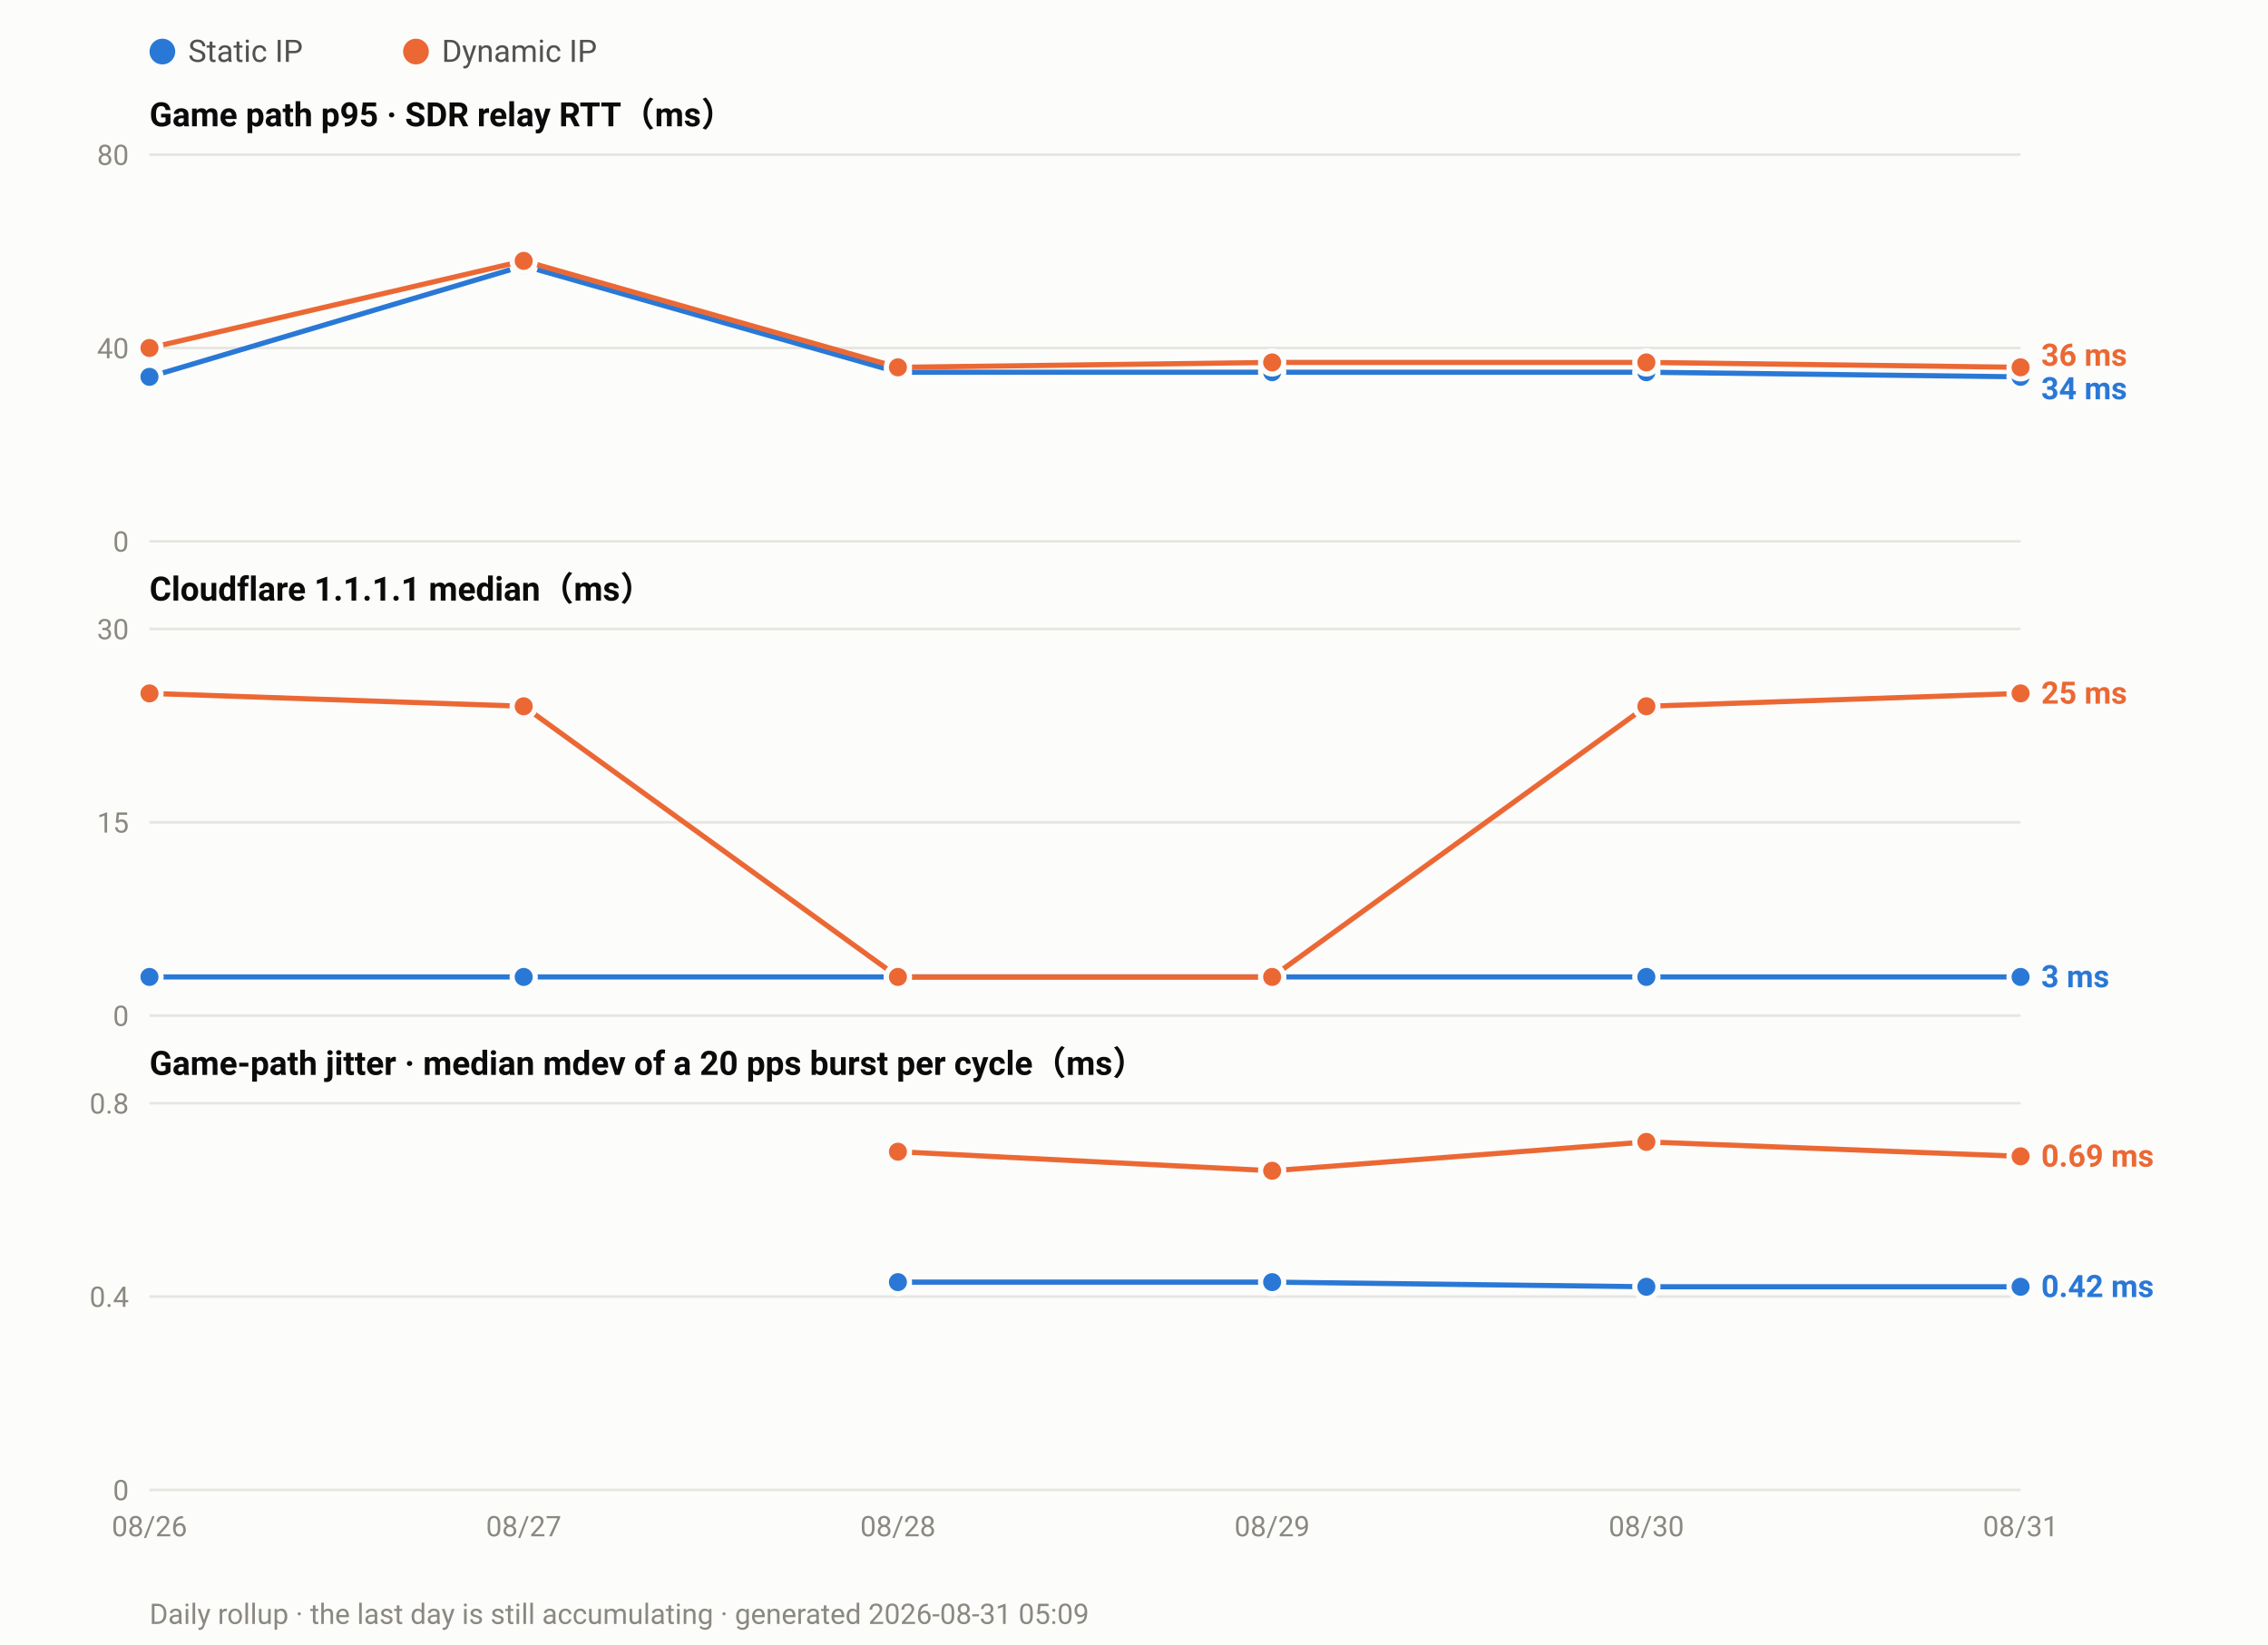
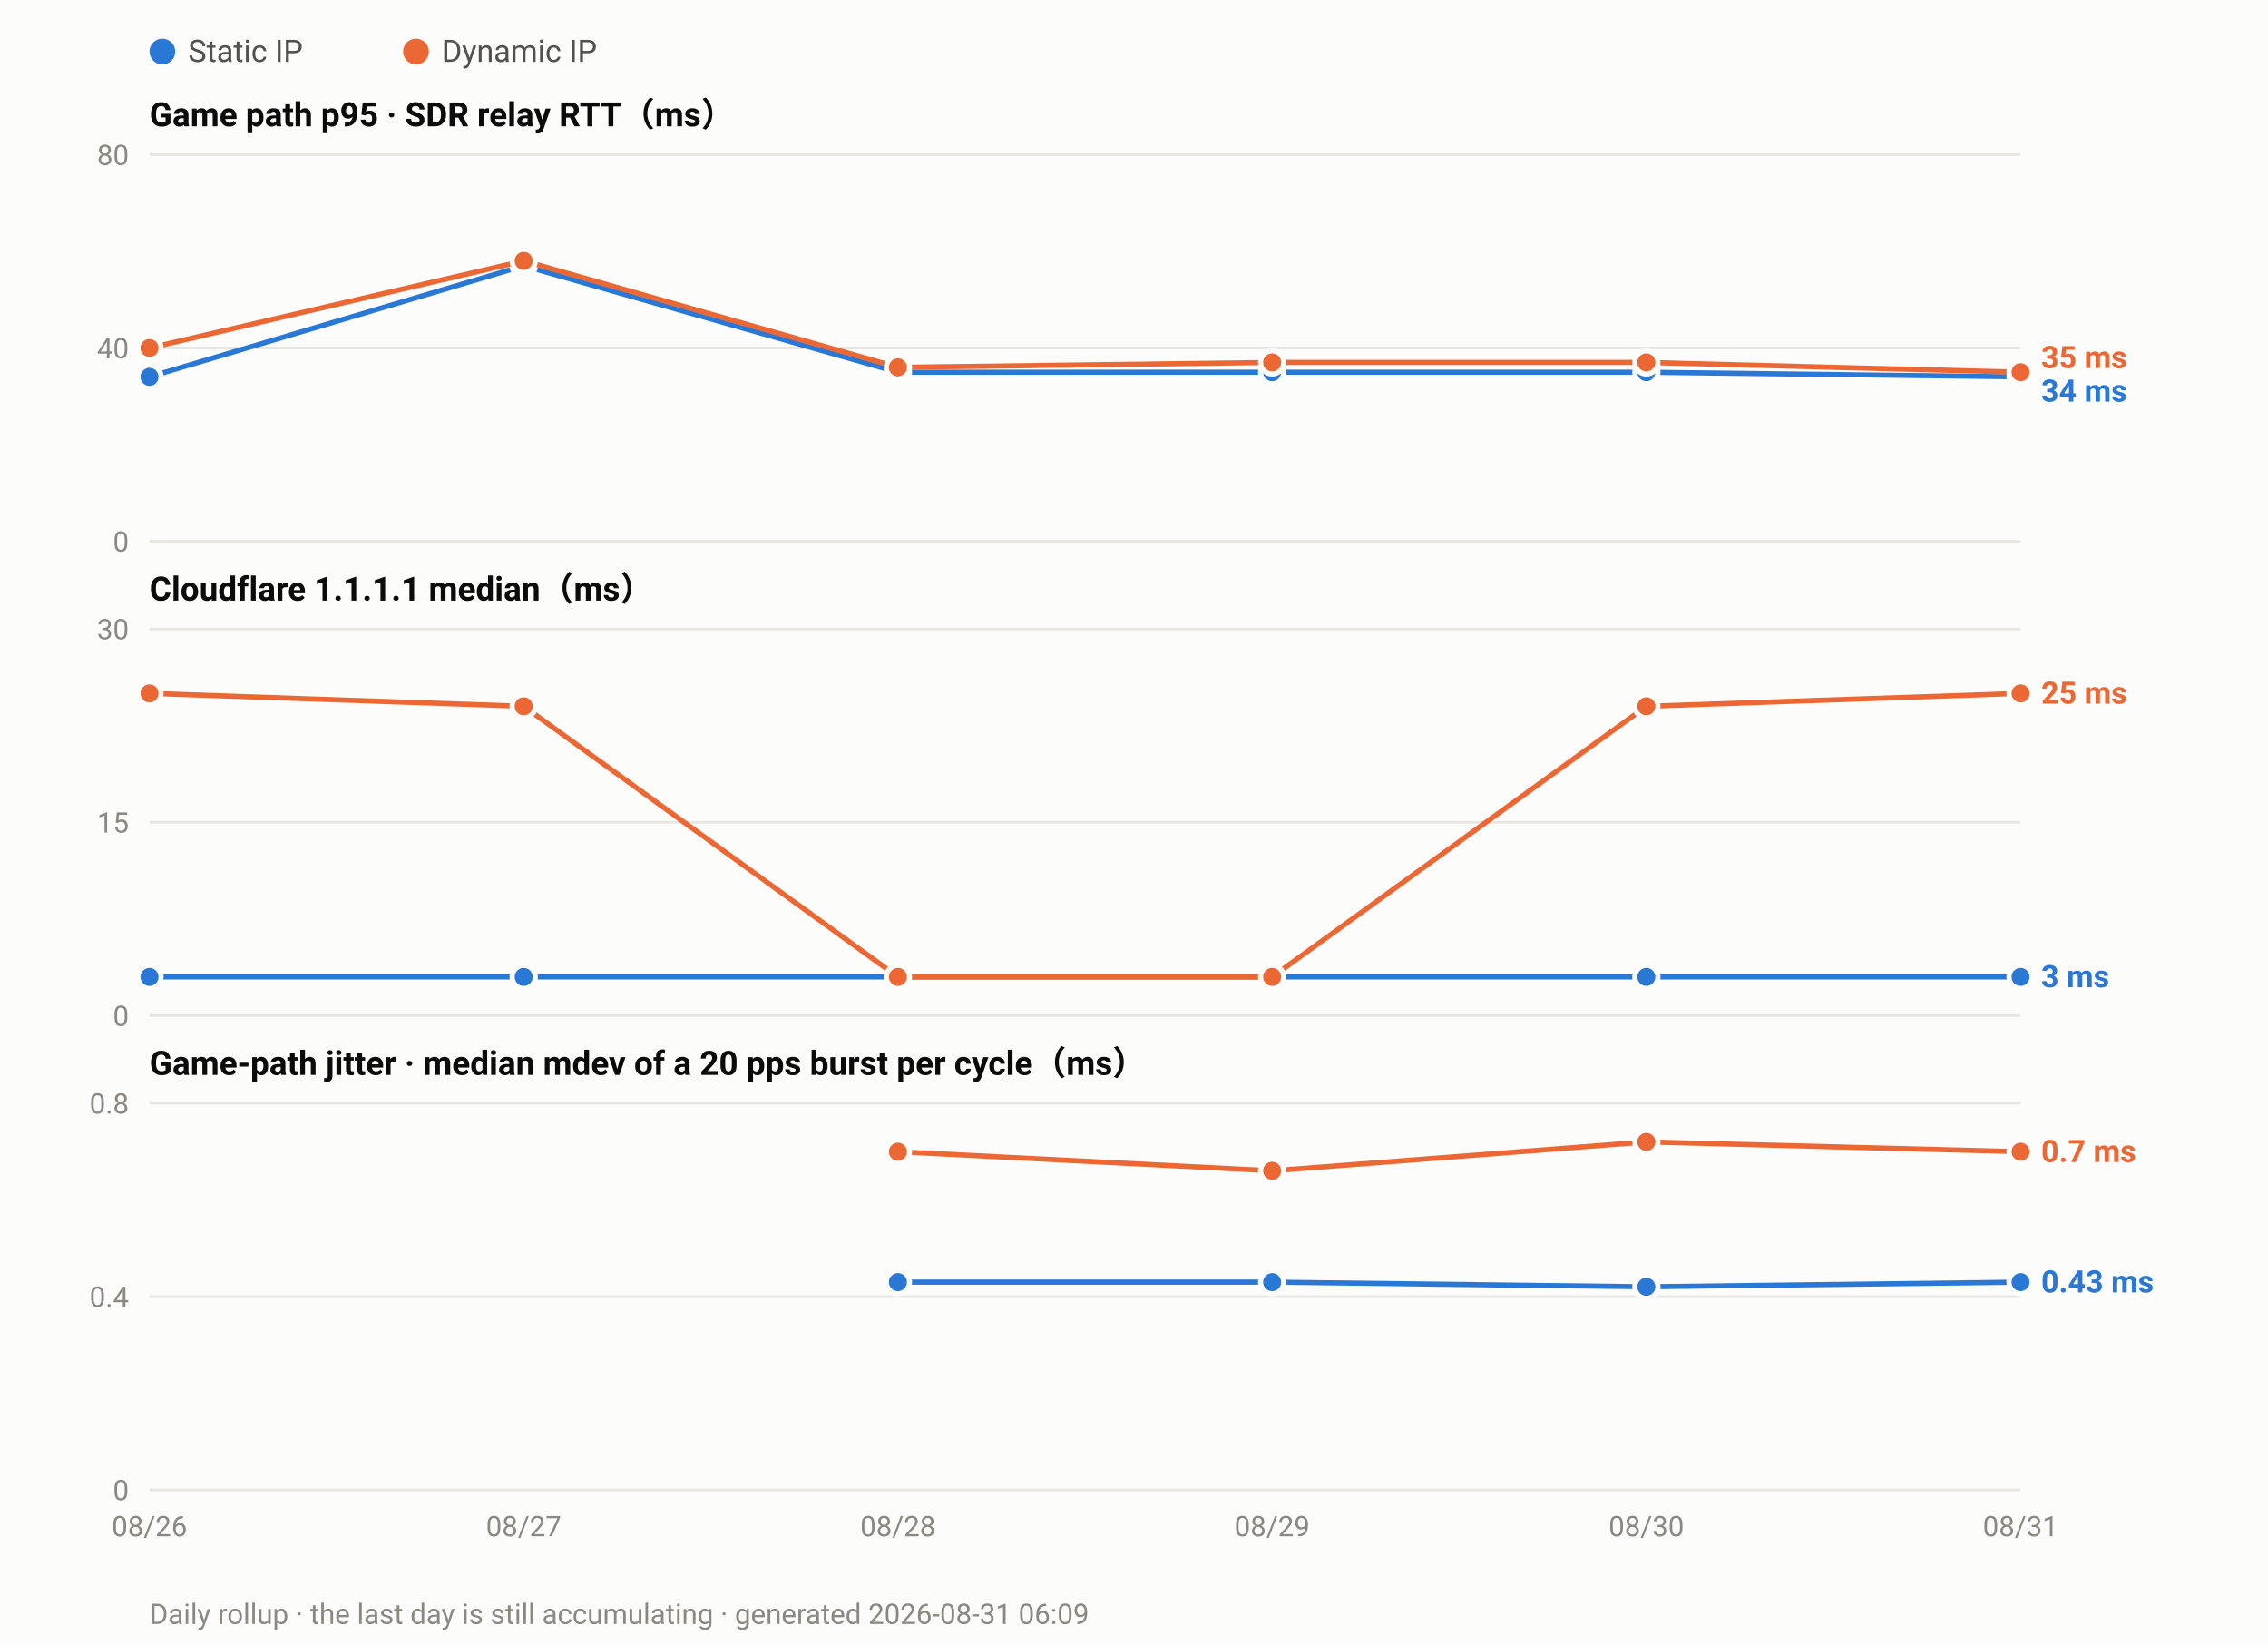
<svg xmlns="http://www.w3.org/2000/svg" width="880" height="638" viewBox="0 0 880 638" font-family="ui-sans-serif,-apple-system,Segoe UI,Roboto,Helvetica,Arial,sans-serif">
  <rect width="880" height="638" fill="#fcfcfb" />
  <circle cx="63.0" cy="20" r="5" fill="#2a78d6" />
  <text x="73.0" y="24" font-size="12" fill="#52514e">Static IP</text>
  <circle cx="161.4" cy="20" r="5" fill="#eb6834" />
  <text x="171.4" y="24" font-size="12" fill="#52514e">Dynamic IP</text>
  <text x="58" y="49.0" font-size="13" font-weight="600" fill="#0b0b0b">Game path p95 · SDR relay RTT（ms）</text>
  <line x1="58" y1="210.0" x2="784.0" y2="210.0" stroke="#e6e5e0" stroke-width="1" />
  <text x="50" y="214.0" font-size="11" text-anchor="end" fill="#8a8880">0</text>
  <line x1="58" y1="135.0" x2="784.0" y2="135.0" stroke="#e6e5e0" stroke-width="1" />
  <text x="50" y="139.0" font-size="11" text-anchor="end" fill="#8a8880">40</text>
  <line x1="58" y1="60.0" x2="784.0" y2="60.0" stroke="#e6e5e0" stroke-width="1" />
  <text x="50" y="64.0" font-size="11" text-anchor="end" fill="#8a8880">80</text>
  <polyline fill="none" stroke="#2a78d6" stroke-width="2" stroke-linejoin="round" points="58.0,146.2 203.2,103.1 348.4,144.4 493.6,144.4 638.8,144.4 784.0,146.2" />
  <circle cx="58.0" cy="146.2" r="4.5" fill="#2a78d6" stroke="#fcfcfb" stroke-width="2" />
  <circle cx="203.2" cy="103.1" r="4.5" fill="#2a78d6" stroke="#fcfcfb" stroke-width="2" />
  <circle cx="348.4" cy="144.4" r="4.5" fill="#2a78d6" stroke="#fcfcfb" stroke-width="2" />
  <circle cx="493.6" cy="144.4" r="4.5" fill="#2a78d6" stroke="#fcfcfb" stroke-width="2" />
  <circle cx="638.8" cy="144.4" r="4.5" fill="#2a78d6" stroke="#fcfcfb" stroke-width="2" />
  <circle cx="784.0" cy="146.2" r="4.5" fill="#2a78d6" stroke="#fcfcfb" stroke-width="2" />
-   <polyline fill="none" stroke="#eb6834" stroke-width="2" stroke-linejoin="round" points="58.0,135.0 203.2,101.2 348.4,142.5 493.6,140.6 638.8,140.6 784.0,142.5" />
+   <polyline fill="none" stroke="#eb6834" stroke-width="2" stroke-linejoin="round" points="58.0,135.0 203.2,101.2 348.4,142.5 493.6,140.6 638.8,140.6 784.0,144.4" />
  <circle cx="58.0" cy="135.0" r="4.5" fill="#eb6834" stroke="#fcfcfb" stroke-width="2" />
  <circle cx="203.2" cy="101.2" r="4.5" fill="#eb6834" stroke="#fcfcfb" stroke-width="2" />
  <circle cx="348.4" cy="142.5" r="4.5" fill="#eb6834" stroke="#fcfcfb" stroke-width="2" />
  <circle cx="493.6" cy="140.6" r="4.5" fill="#eb6834" stroke="#fcfcfb" stroke-width="2" />
  <circle cx="638.8" cy="140.6" r="4.5" fill="#eb6834" stroke="#fcfcfb" stroke-width="2" />
-   <circle cx="784.0" cy="142.5" r="4.5" fill="#eb6834" stroke="#fcfcfb" stroke-width="2" />
-   <text x="792.0" y="141.9" font-size="12" font-weight="600" fill="#eb6834">36 ms</text>
-   <text x="792.0" y="154.9" font-size="12" font-weight="600" fill="#2a78d6">34 ms</text>
+   <circle cx="784.0" cy="144.4" r="4.5" fill="#eb6834" stroke="#fcfcfb" stroke-width="2" />
+   <text x="792.0" y="142.8" font-size="12" font-weight="600" fill="#eb6834">35 ms</text>
+   <text x="792.0" y="155.8" font-size="12" font-weight="600" fill="#2a78d6">34 ms</text>
  <text x="58" y="233.0" font-size="13" font-weight="600" fill="#0b0b0b">Cloudflare 1.1.1.1 median（ms）</text>
  <line x1="58" y1="394.0" x2="784.0" y2="394.0" stroke="#e6e5e0" stroke-width="1" />
  <text x="50" y="398.0" font-size="11" text-anchor="end" fill="#8a8880">0</text>
  <line x1="58" y1="319.0" x2="784.0" y2="319.0" stroke="#e6e5e0" stroke-width="1" />
  <text x="50" y="323.0" font-size="11" text-anchor="end" fill="#8a8880">15</text>
  <line x1="58" y1="244.0" x2="784.0" y2="244.0" stroke="#e6e5e0" stroke-width="1" />
  <text x="50" y="248.0" font-size="11" text-anchor="end" fill="#8a8880">30</text>
  <polyline fill="none" stroke="#2a78d6" stroke-width="2" stroke-linejoin="round" points="58.0,379.0 203.2,379.0 348.4,379.0 493.6,379.0 638.8,379.0 784.0,379.0" />
  <circle cx="58.0" cy="379.0" r="4.5" fill="#2a78d6" stroke="#fcfcfb" stroke-width="2" />
  <circle cx="203.2" cy="379.0" r="4.5" fill="#2a78d6" stroke="#fcfcfb" stroke-width="2" />
  <circle cx="348.4" cy="379.0" r="4.5" fill="#2a78d6" stroke="#fcfcfb" stroke-width="2" />
  <circle cx="493.6" cy="379.0" r="4.5" fill="#2a78d6" stroke="#fcfcfb" stroke-width="2" />
  <circle cx="638.8" cy="379.0" r="4.5" fill="#2a78d6" stroke="#fcfcfb" stroke-width="2" />
  <circle cx="784.0" cy="379.0" r="4.5" fill="#2a78d6" stroke="#fcfcfb" stroke-width="2" />
  <polyline fill="none" stroke="#eb6834" stroke-width="2" stroke-linejoin="round" points="58.0,269.0 203.2,274.0 348.4,379.0 493.6,379.0 638.8,274.0 784.0,269.0" />
  <circle cx="58.0" cy="269.0" r="4.5" fill="#eb6834" stroke="#fcfcfb" stroke-width="2" />
  <circle cx="203.2" cy="274.0" r="4.5" fill="#eb6834" stroke="#fcfcfb" stroke-width="2" />
  <circle cx="348.4" cy="379.0" r="4.5" fill="#eb6834" stroke="#fcfcfb" stroke-width="2" />
  <circle cx="493.6" cy="379.0" r="4.5" fill="#eb6834" stroke="#fcfcfb" stroke-width="2" />
  <circle cx="638.8" cy="274.0" r="4.5" fill="#eb6834" stroke="#fcfcfb" stroke-width="2" />
  <circle cx="784.0" cy="269.0" r="4.5" fill="#eb6834" stroke="#fcfcfb" stroke-width="2" />
  <text x="792.0" y="273.0" font-size="12" font-weight="600" fill="#eb6834">25 ms</text>
  <text x="792.0" y="383.0" font-size="12" font-weight="600" fill="#2a78d6">3 ms</text>
  <text x="58" y="417.0" font-size="13" font-weight="600" fill="#0b0b0b">Game-path jitter · median mdev of a 20 pps burst per cycle（ms）</text>
  <line x1="58" y1="578.0" x2="784.0" y2="578.0" stroke="#e6e5e0" stroke-width="1" />
  <text x="50" y="582.0" font-size="11" text-anchor="end" fill="#8a8880">0</text>
  <line x1="58" y1="503.0" x2="784.0" y2="503.0" stroke="#e6e5e0" stroke-width="1" />
  <text x="50" y="507.0" font-size="11" text-anchor="end" fill="#8a8880">0.4</text>
  <line x1="58" y1="428.0" x2="784.0" y2="428.0" stroke="#e6e5e0" stroke-width="1" />
  <text x="50" y="432.0" font-size="11" text-anchor="end" fill="#8a8880">0.8</text>
-   <polyline fill="none" stroke="#2a78d6" stroke-width="2" stroke-linejoin="round" points="348.4,497.4 493.6,497.4 638.8,499.2 784.0,499.2" />
+   <polyline fill="none" stroke="#2a78d6" stroke-width="2" stroke-linejoin="round" points="348.4,497.4 493.6,497.4 638.8,499.2 784.0,497.4" />
  <circle cx="348.4" cy="497.4" r="4.5" fill="#2a78d6" stroke="#fcfcfb" stroke-width="2" />
  <circle cx="493.6" cy="497.4" r="4.5" fill="#2a78d6" stroke="#fcfcfb" stroke-width="2" />
  <circle cx="638.8" cy="499.2" r="4.5" fill="#2a78d6" stroke="#fcfcfb" stroke-width="2" />
-   <circle cx="784.0" cy="499.2" r="4.5" fill="#2a78d6" stroke="#fcfcfb" stroke-width="2" />
-   <polyline fill="none" stroke="#eb6834" stroke-width="2" stroke-linejoin="round" points="348.4,446.8 493.6,454.2 638.8,443.0 784.0,448.6" />
+   <circle cx="784.0" cy="497.4" r="4.5" fill="#2a78d6" stroke="#fcfcfb" stroke-width="2" />
+   <polyline fill="none" stroke="#eb6834" stroke-width="2" stroke-linejoin="round" points="348.4,446.8 493.6,454.2 638.8,443.0 784.0,446.8" />
  <circle cx="348.4" cy="446.8" r="4.5" fill="#eb6834" stroke="#fcfcfb" stroke-width="2" />
  <circle cx="493.6" cy="454.2" r="4.5" fill="#eb6834" stroke="#fcfcfb" stroke-width="2" />
  <circle cx="638.8" cy="443.0" r="4.5" fill="#eb6834" stroke="#fcfcfb" stroke-width="2" />
-   <circle cx="784.0" cy="448.6" r="4.5" fill="#eb6834" stroke="#fcfcfb" stroke-width="2" />
-   <text x="792.0" y="452.6" font-size="12" font-weight="600" fill="#eb6834">0.69 ms</text>
-   <text x="792.0" y="503.2" font-size="12" font-weight="600" fill="#2a78d6">0.42 ms</text>
+   <circle cx="784.0" cy="446.8" r="4.5" fill="#eb6834" stroke="#fcfcfb" stroke-width="2" />
+   <text x="792.0" y="450.8" font-size="12" font-weight="600" fill="#eb6834">0.7 ms</text>
+   <text x="792.0" y="501.4" font-size="12" font-weight="600" fill="#2a78d6">0.43 ms</text>
  <text x="58.0" y="596.0" font-size="11" text-anchor="middle" fill="#8a8880">08/26</text>
  <text x="203.2" y="596.0" font-size="11" text-anchor="middle" fill="#8a8880">08/27</text>
  <text x="348.4" y="596.0" font-size="11" text-anchor="middle" fill="#8a8880">08/28</text>
  <text x="493.6" y="596.0" font-size="11" text-anchor="middle" fill="#8a8880">08/29</text>
  <text x="638.8" y="596.0" font-size="11" text-anchor="middle" fill="#8a8880">08/30</text>
  <text x="784.0" y="596.0" font-size="11" text-anchor="middle" fill="#8a8880">08/31</text>
-   <text x="58" y="630" font-size="11" fill="#8a8880">Daily rollup · the last day is still accumulating · generated 2026-08-31 05:09</text>
+   <text x="58" y="630" font-size="11" fill="#8a8880">Daily rollup · the last day is still accumulating · generated 2026-08-31 06:09</text>
</svg>
